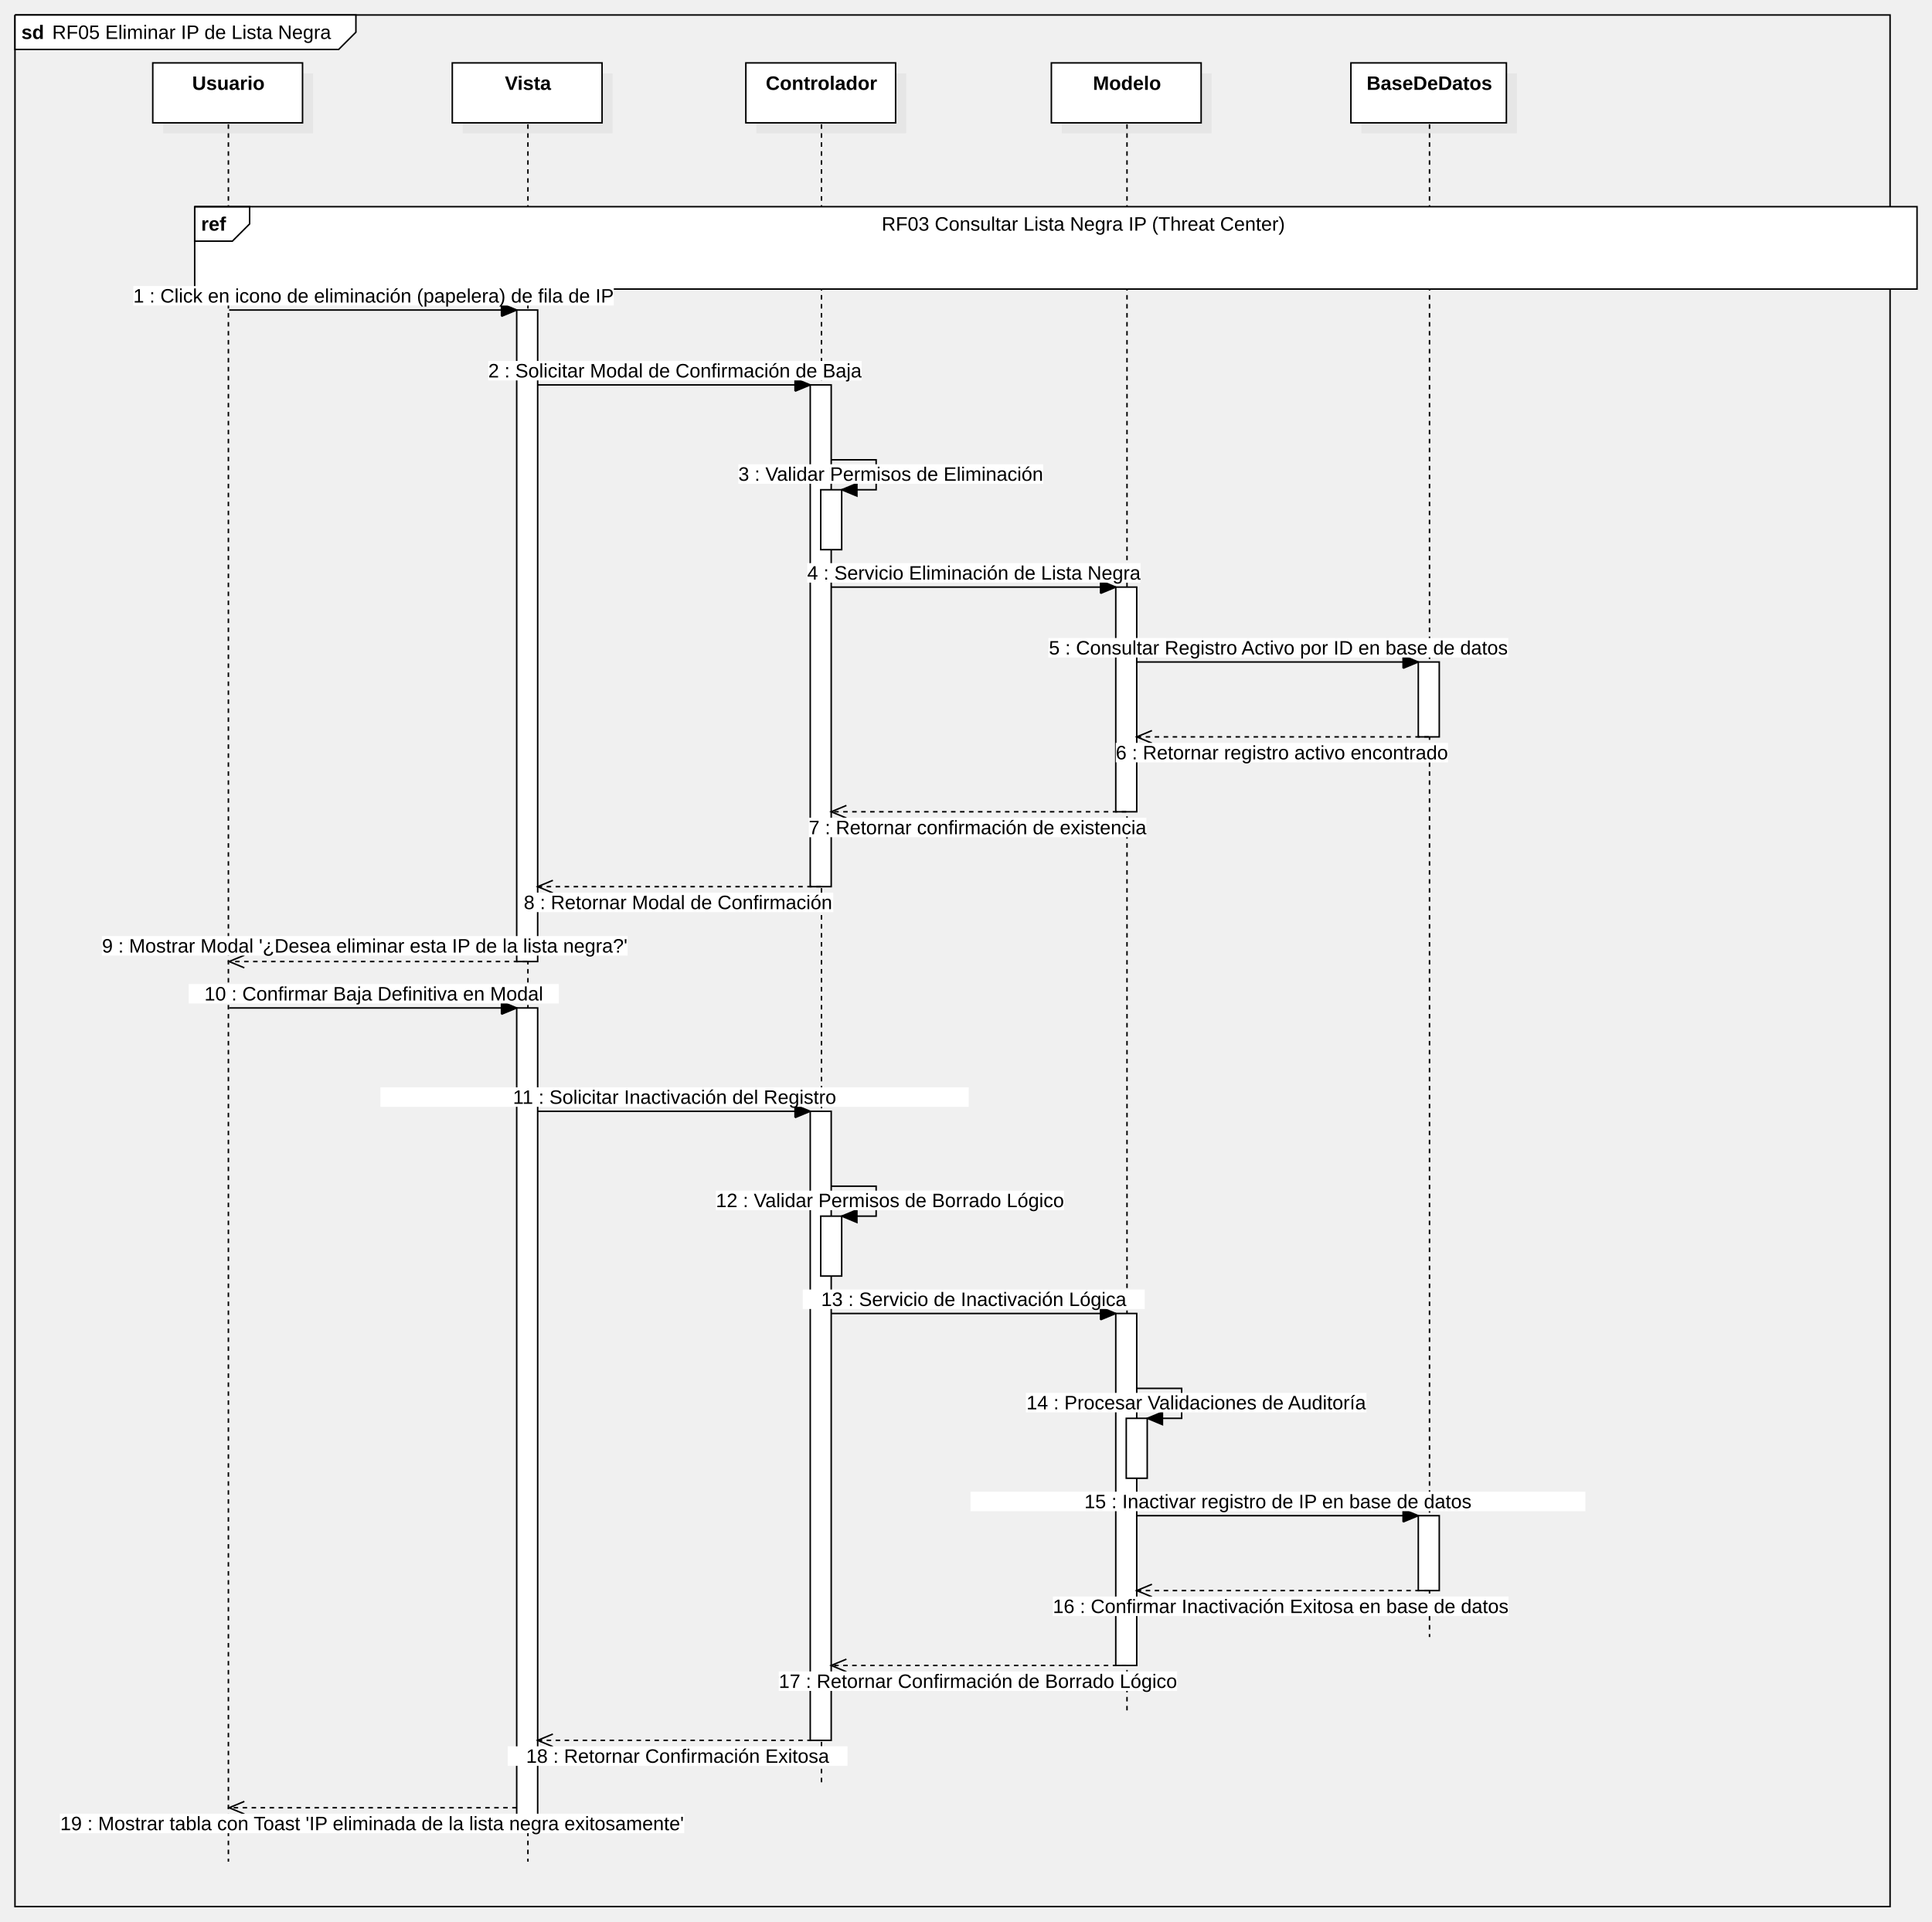
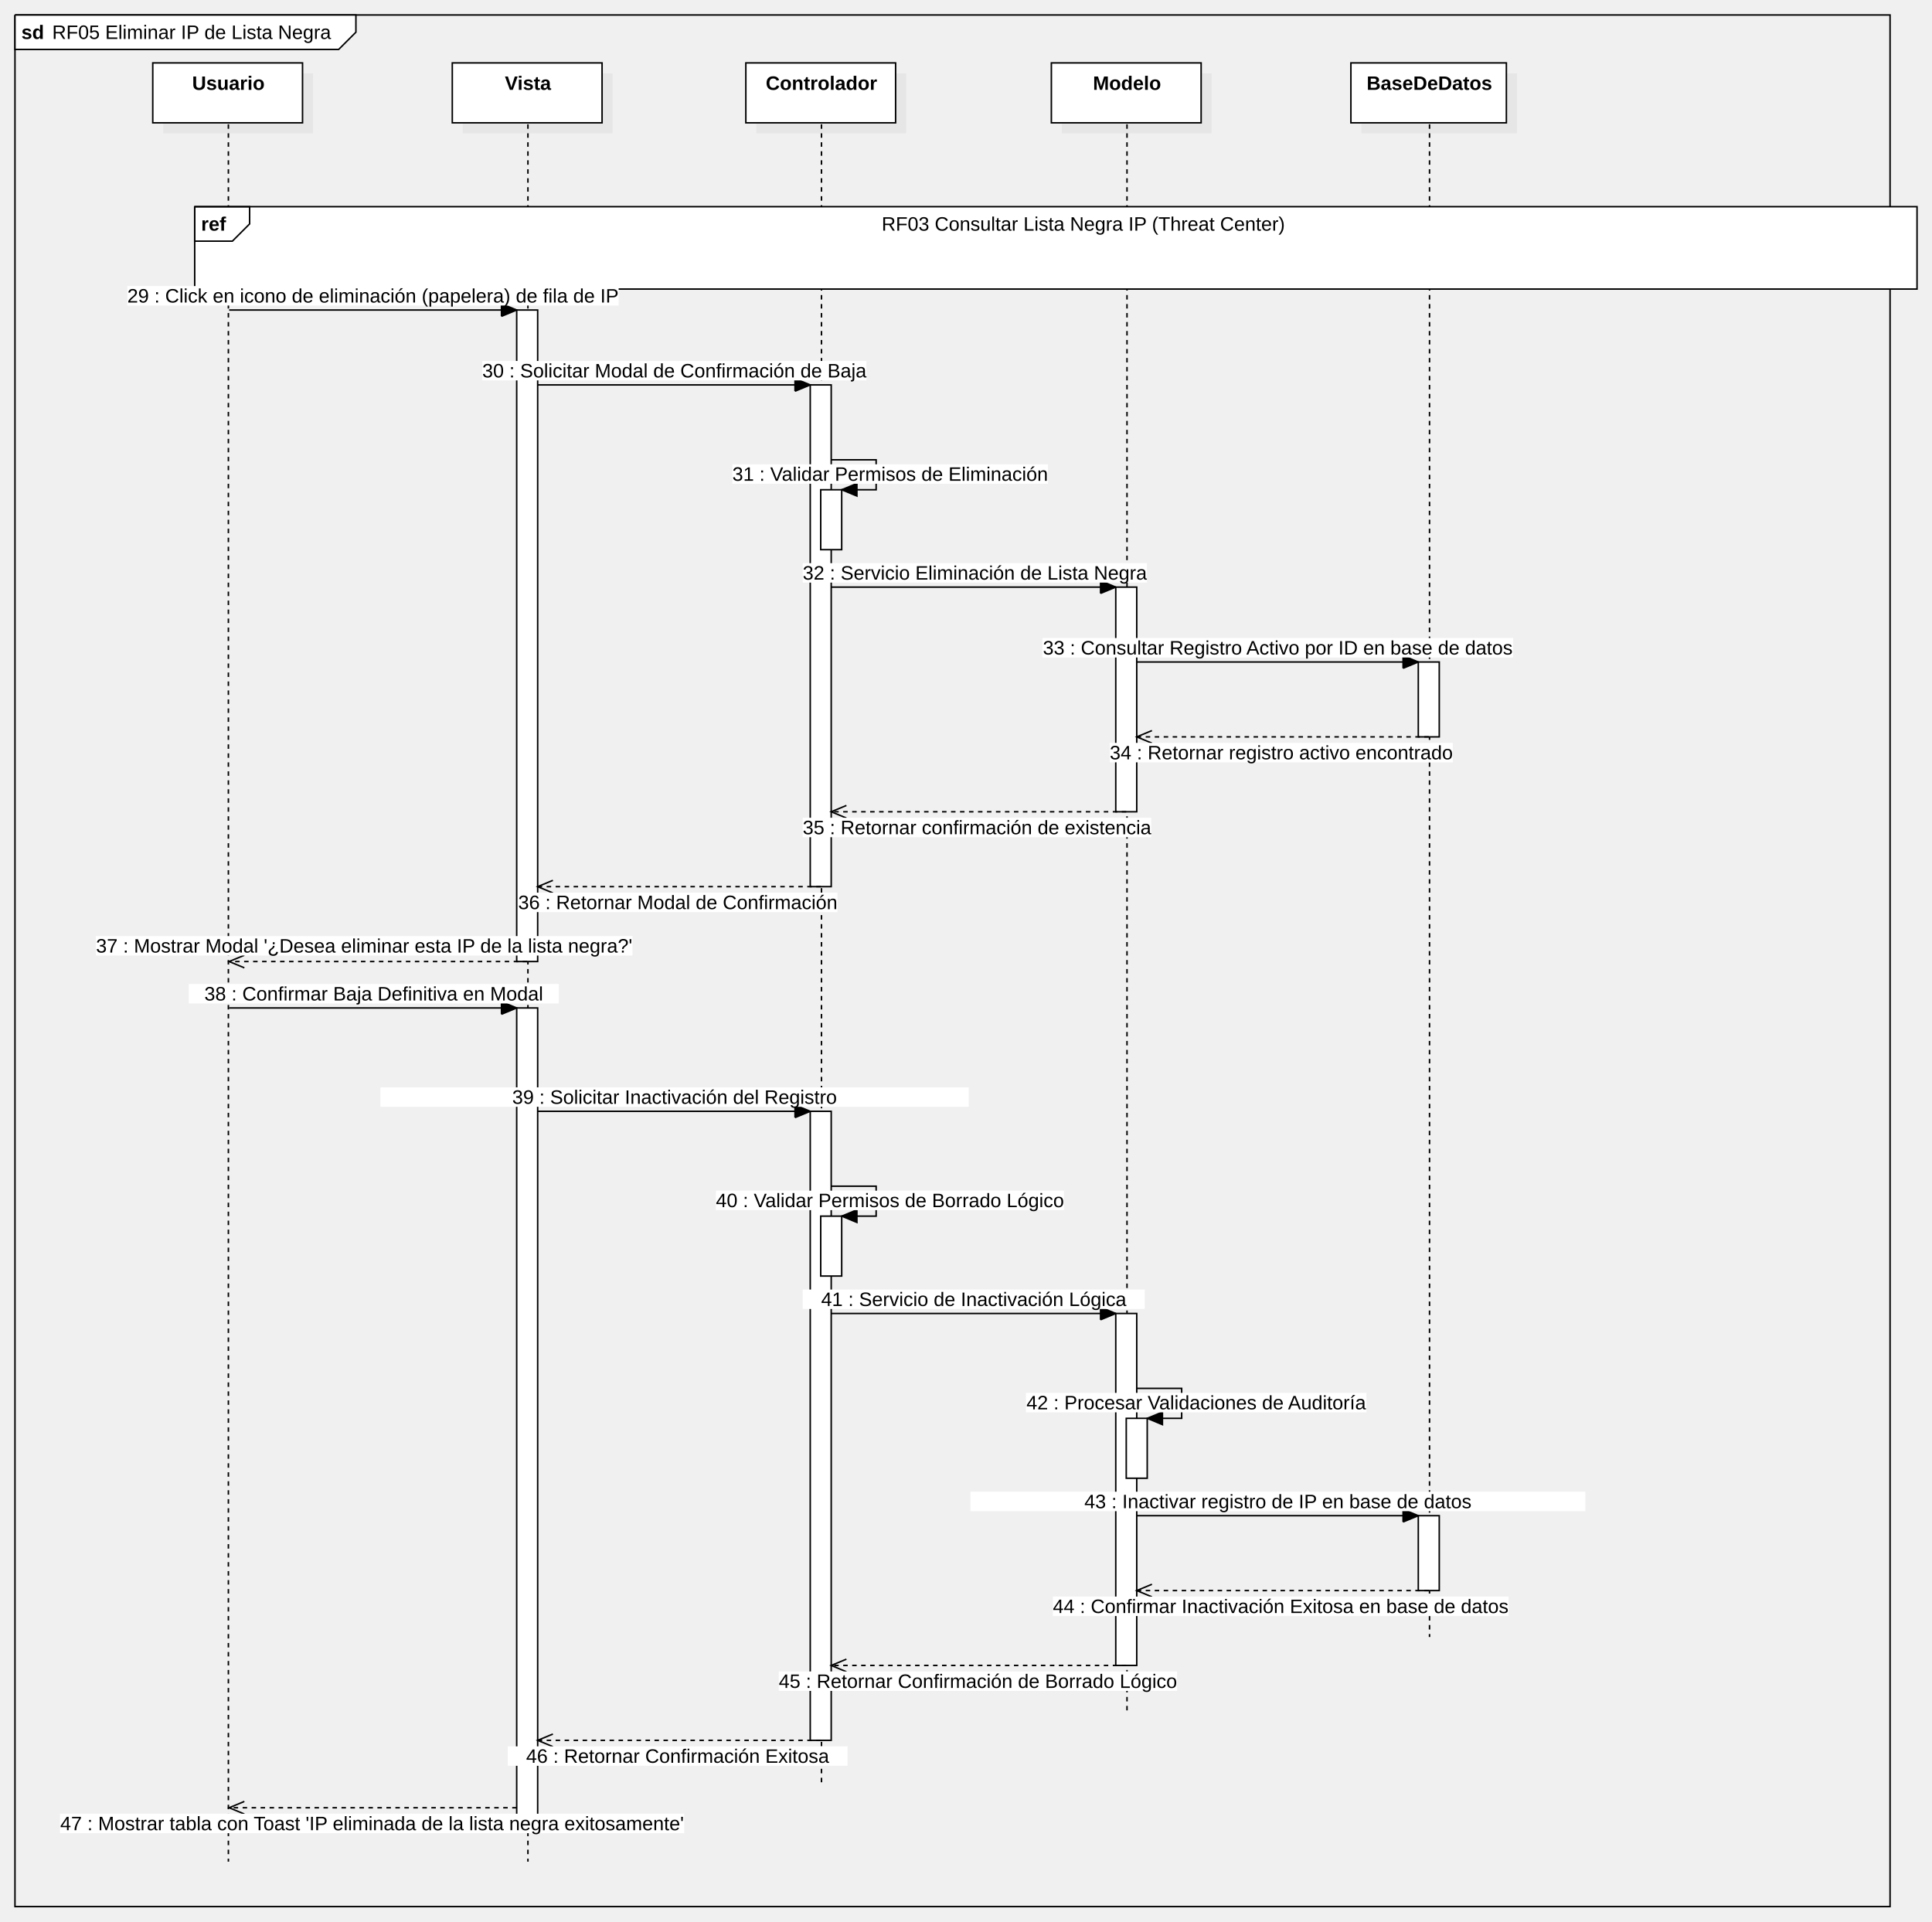
- <svg xmlns="http://www.w3.org/2000/svg" viewBox="0 0 1290 1283" version="1.1" width="1290" height="1283">
+ <svg xmlns="http://www.w3.org/2000/svg" version="1.1" width="1290" height="1283">
  <defs />
  <g>
    <g>
      <path fill="none" stroke="#000000" paint-order="fill stroke markers" d=" M 10 10 L 1262 10 L 1262 1273 L 10 1273 L 10 10" stroke-miterlimit="10" stroke-dasharray="" />
    </g>
    <g>
      <path fill="#ffffff" stroke="none" paint-order="stroke fill markers" d=" M 10 10 L 10 33 L 226.142 33 L 237.642 21.5 L 237.642 10 L 10 10" />
    </g>
    <g>
      <path fill="none" stroke="#000000" paint-order="fill stroke markers" d=" M 10 10 L 10 33 L 226.142 33 L 237.642 21.5 L 237.642 10 L 10 10 L 10 10" stroke-miterlimit="10" stroke-dasharray="" />
    </g>
    <g>
      <g>
        <path fill="none" stroke="none" />
        <text fill="#000000" stroke="none" font-family="Arial" font-size="13px" font-style="normal" font-weight="normal" text-decoration="undefined" x="125.936" y="19.5" text-anchor="middle" dominant-baseline="central" transform="matrix(1 0 0 1 2 2)">RF05 Eliminar IP de Lista Negra</text>
      </g>
    </g>
    <g>
      <g>
        <path fill="none" stroke="none" />
        <text fill="#000000" stroke="none" font-family="Arial" font-size="13px" font-style="normal" font-weight="bold" text-decoration="undefined" x="19.865" y="19.5" text-anchor="middle" dominant-baseline="central" transform="matrix(1 0 0 1 2 2)">sd</text>
      </g>
    </g>
    <g>
      <rect fill="#C0C0C0" stroke="none" x="107" y="47" width="100" height="40" transform="matrix(1 0 0 1 2 2)" fill-opacity="0.2" />
    </g>
    <g>
      <rect fill="#ffffff" stroke="none" x="100" y="40" width="100" height="40" transform="matrix(1 0 0 1 2 2)" />
    </g>
    <g>
      <path fill="none" stroke="#000000" paint-order="fill stroke markers" d=" M 102 42 L 202 42 L 202 82 L 102 82 L 102 42 Z Z" stroke-miterlimit="10" stroke-dasharray="" />
    </g>
    <g>
      <g>
        <path fill="none" stroke="none" />
        <text fill="#000000" stroke="none" font-family="Arial" font-size="13px" font-style="normal" font-weight="bold" text-decoration="undefined" x="150.5" y="53.5" text-anchor="middle" dominant-baseline="central" transform="matrix(1 0 0 1 2 2)">Usuario</text>
      </g>
    </g>
    <g>
      <path fill="none" stroke="#000000" paint-order="fill stroke markers" d=" M 152.5 83 L 152.5 1243" stroke-miterlimit="10" stroke-dasharray="3" />
    </g>
    <g>
      <rect fill="#C0C0C0" stroke="none" x="307" y="47" width="100" height="40" transform="matrix(1 0 0 1 2 2)" fill-opacity="0.2" />
    </g>
    <g>
      <rect fill="#ffffff" stroke="none" x="300" y="40" width="100" height="40" transform="matrix(1 0 0 1 2 2)" />
    </g>
    <g>
      <path fill="none" stroke="#000000" paint-order="fill stroke markers" d=" M 302 42 L 402 42 L 402 82 L 302 82 L 302 42 Z Z" stroke-miterlimit="10" stroke-dasharray="" />
    </g>
    <g>
      <g>
        <path fill="none" stroke="none" />
        <text fill="#000000" stroke="none" font-family="Arial" font-size="13px" font-style="normal" font-weight="bold" text-decoration="undefined" x="350.5" y="53.5" text-anchor="middle" dominant-baseline="central" transform="matrix(1 0 0 1 2 2)">Vista</text>
      </g>
    </g>
    <g>
      <path fill="none" stroke="#000000" paint-order="fill stroke markers" d=" M 352.5 83 L 352.5 1243" stroke-miterlimit="10" stroke-dasharray="3" />
    </g>
    <g>
      <rect fill="#C0C0C0" stroke="none" x="503" y="47" width="100" height="40" transform="matrix(1 0 0 1 2 2)" fill-opacity="0.2" />
    </g>
    <g>
      <rect fill="#ffffff" stroke="none" x="496" y="40" width="100" height="40" transform="matrix(1 0 0 1 2 2)" />
    </g>
    <g>
      <path fill="none" stroke="#000000" paint-order="fill stroke markers" d=" M 498 42 L 598 42 L 598 82 L 498 82 L 498 42 Z Z" stroke-miterlimit="10" stroke-dasharray="" />
    </g>
    <g>
      <g>
        <path fill="none" stroke="none" />
        <text fill="#000000" stroke="none" font-family="Arial" font-size="13px" font-style="normal" font-weight="bold" text-decoration="undefined" x="546.5" y="53.5" text-anchor="middle" dominant-baseline="central" transform="matrix(1 0 0 1 2 2)">Controlador</text>
      </g>
    </g>
    <g>
      <path fill="none" stroke="#000000" paint-order="fill stroke markers" d=" M 548.5 83 L 548.5 1193" stroke-miterlimit="10" stroke-dasharray="3" />
    </g>
    <g>
      <rect fill="#C0C0C0" stroke="none" x="707" y="47" width="100" height="40" transform="matrix(1 0 0 1 2 2)" fill-opacity="0.2" />
    </g>
    <g>
      <rect fill="#ffffff" stroke="none" x="700" y="40" width="100" height="40" transform="matrix(1 0 0 1 2 2)" />
    </g>
    <g>
      <path fill="none" stroke="#000000" paint-order="fill stroke markers" d=" M 702 42 L 802 42 L 802 82 L 702 82 L 702 42 Z Z" stroke-miterlimit="10" stroke-dasharray="" />
    </g>
    <g>
      <g>
        <path fill="none" stroke="none" />
        <text fill="#000000" stroke="none" font-family="Arial" font-size="13px" font-style="normal" font-weight="bold" text-decoration="undefined" x="750.5" y="53.5" text-anchor="middle" dominant-baseline="central" transform="matrix(1 0 0 1 2 2)">Modelo</text>
      </g>
    </g>
    <g>
      <path fill="none" stroke="#000000" paint-order="fill stroke markers" d=" M 752.5 83 L 752.5 1143" stroke-miterlimit="10" stroke-dasharray="3" />
    </g>
    <g>
      <rect fill="#C0C0C0" stroke="none" x="907" y="47" width="103.814" height="40" transform="matrix(1 0 0 1 2 2)" fill-opacity="0.2" />
    </g>
    <g>
      <rect fill="#ffffff" stroke="none" x="900" y="40" width="103.814" height="40" transform="matrix(1 0 0 1 2 2)" />
    </g>
    <g>
      <path fill="none" stroke="#000000" paint-order="fill stroke markers" d=" M 902 42 L 1005.814 42 L 1005.814 82 L 902 82 L 902 42 Z Z" stroke-miterlimit="10" stroke-dasharray="" />
    </g>
    <g>
      <g>
        <path fill="none" stroke="none" />
        <text fill="#000000" stroke="none" font-family="Arial" font-size="13px" font-style="normal" font-weight="bold" text-decoration="undefined" x="952.407" y="53.5" text-anchor="middle" dominant-baseline="central" transform="matrix(1 0 0 1 2 2)">BaseDeDatos</text>
      </g>
    </g>
    <g>
      <path fill="none" stroke="#000000" paint-order="fill stroke markers" d=" M 954.5 83 L 954.5 1093" stroke-miterlimit="10" stroke-dasharray="3" />
    </g>
    <g>
      <rect fill="#ffffff" stroke="none" x="128" y="136" width="1150" height="55" transform="matrix(1 0 0 1 2 2)" />
    </g>
    <g>
      <path fill="none" stroke="#000000" paint-order="fill stroke markers" d=" M 130 138 L 1280 138 L 1280 193 L 130 193 L 130 138 Z Z" stroke-miterlimit="10" stroke-dasharray="" />
    </g>
    <g>
      <path fill="none" stroke="#000000" paint-order="fill stroke markers" d=" M 130 138 L 130 161 L 155.171 161 L 166.671 149.5 L 166.671 138 L 130 138 L 130 138" stroke-miterlimit="10" stroke-dasharray="" />
    </g>
    <g>
      <g>
        <path fill="none" stroke="none" />
        <text fill="#000000" stroke="none" font-family="Arial" font-size="13px" font-style="normal" font-weight="normal" text-decoration="undefined" x="721.335" y="147.5" text-anchor="middle" dominant-baseline="central" transform="matrix(1 0 0 1 2 2)">RF03 Consultar Lista Negra IP (Threat Center)</text>
      </g>
    </g>
    <g>
      <g>
        <path fill="none" stroke="none" />
        <text fill="#000000" stroke="none" font-family="Arial" font-size="13px" font-style="normal" font-weight="bold" text-decoration="undefined" x="140.585" y="147.5" text-anchor="middle" dominant-baseline="central" transform="matrix(1 0 0 1 2 2)">ref</text>
      </g>
    </g>
    <g>
      <path fill="none" stroke="#000000" paint-order="fill stroke markers" d=" M 153 207 L 345 207" stroke-miterlimit="10" stroke-dasharray="" />
    </g>
    <g>
      <path fill="#000000" stroke="none" paint-order="stroke fill markers" d=" M 334.837 211.21 L 345 207 L 334.837 202.79" />
    </g>
    <g>
      <path fill="none" stroke="#000000" paint-order="fill stroke markers" d=" M 334.837 211.21 L 345 207 L 334.837 202.79 L 334.837 211.21" stroke-miterlimit="10" stroke-dasharray="" />
    </g>
    <g>
-       <rect fill="#ffffff" stroke="none" x="87" y="189" width="320.842" height="13" transform="matrix(1 0 0 1 2 2)" />
-     </g>
-     <g>
-       <g>
-         <path fill="none" stroke="none" />
-         <text fill="#000000" stroke="none" font-family="Arial" font-size="13px" font-style="normal" font-weight="normal" text-decoration="undefined" x="247.421" y="195.5" text-anchor="middle" dominant-baseline="central" transform="matrix(1 0 0 1 2 2)">1 : Click en icono de eliminación (papelera) de fila de IP</text>
+       <rect fill="#ffffff" stroke="none" x="83" y="189" width="328.072" height="13" transform="matrix(1 0 0 1 2 2)" />
+     </g>
+     <g>
+       <g>
+         <path fill="none" stroke="none" />
+         <text fill="#000000" stroke="none" font-family="Arial" font-size="13px" font-style="normal" font-weight="normal" text-decoration="undefined" x="247.036" y="195.5" text-anchor="middle" dominant-baseline="central" transform="matrix(1 0 0 1 2 2)">29 : Click en icono de eliminación (papelera) de fila de IP</text>
      </g>
    </g>
    <g>
      <rect fill="#ffffff" stroke="none" x="343" y="205" width="14" height="435" transform="matrix(1 0 0 1 2 2)" />
    </g>
    <g>
      <path fill="none" stroke="#000000" paint-order="fill stroke markers" d=" M 345 207 L 359 207 L 359 642 L 345 642 L 345 207 Z Z" stroke-miterlimit="10" stroke-dasharray="" />
    </g>
    <g>
      <path fill="none" stroke="#000000" paint-order="fill stroke markers" d=" M 359 257 L 541 257" stroke-miterlimit="10" stroke-dasharray="" />
    </g>
    <g>
      <path fill="#000000" stroke="none" paint-order="stroke fill markers" d=" M 530.837 261.21 L 541 257 L 530.837 252.79" />
    </g>
    <g>
      <path fill="none" stroke="#000000" paint-order="fill stroke markers" d=" M 530.837 261.21 L 541 257 L 530.837 252.79 L 530.837 261.21" stroke-miterlimit="10" stroke-dasharray="" />
    </g>
    <g>
-       <rect fill="#ffffff" stroke="none" x="324" y="239" width="249.292" height="13" transform="matrix(1 0 0 1 2 2)" />
-     </g>
-     <g>
-       <g>
-         <path fill="none" stroke="none" />
-         <text fill="#000000" stroke="none" font-family="Arial" font-size="13px" font-style="normal" font-weight="normal" text-decoration="undefined" x="448.646" y="245.5" text-anchor="middle" dominant-baseline="central" transform="matrix(1 0 0 1 2 2)">2 : Solicitar Modal de Confirmación de Baja</text>
+       <rect fill="#ffffff" stroke="none" x="320" y="239" width="256.521" height="13" transform="matrix(1 0 0 1 2 2)" />
+     </g>
+     <g>
+       <g>
+         <path fill="none" stroke="none" />
+         <text fill="#000000" stroke="none" font-family="Arial" font-size="13px" font-style="normal" font-weight="normal" text-decoration="undefined" x="448.261" y="245.5" text-anchor="middle" dominant-baseline="central" transform="matrix(1 0 0 1 2 2)">30 : Solicitar Modal de Confirmación de Baja</text>
      </g>
    </g>
    <g>
      <rect fill="#ffffff" stroke="none" x="539" y="255" width="14" height="335" transform="matrix(1 0 0 1 2 2)" />
    </g>
    <g>
      <path fill="none" stroke="#000000" paint-order="fill stroke markers" d=" M 541 257 L 555 257 L 555 592 L 541 592 L 541 257 Z Z" stroke-miterlimit="10" stroke-dasharray="" />
    </g>
    <g>
      <path fill="none" stroke="#000000" paint-order="fill stroke markers" d=" M 555 307 L 585 307 L 585 327 L 562 327" stroke-miterlimit="10" stroke-dasharray="" />
    </g>
    <g>
      <path fill="#000000" stroke="none" paint-order="stroke fill markers" d=" M 572.163 322.79 L 562 327 L 572.163 331.21" />
    </g>
    <g>
      <path fill="none" stroke="#000000" paint-order="fill stroke markers" d=" M 572.163 322.79 L 562 327 L 572.163 331.21 L 572.163 322.79" stroke-miterlimit="10" stroke-dasharray="" />
    </g>
    <g>
-       <rect fill="#ffffff" stroke="none" x="491" y="308" width="203.512" height="13" transform="matrix(1 0 0 1 2 2)" />
-     </g>
-     <g>
-       <g>
-         <path fill="none" stroke="none" />
-         <text fill="#000000" stroke="none" font-family="Arial" font-size="13px" font-style="normal" font-weight="normal" text-decoration="undefined" x="592.756" y="314.5" text-anchor="middle" dominant-baseline="central" transform="matrix(1 0 0 1 2 2)">3 : Validar Permisos de Eliminación</text>
+       <rect fill="#ffffff" stroke="none" x="487" y="308" width="210.742" height="13" transform="matrix(1 0 0 1 2 2)" />
+     </g>
+     <g>
+       <g>
+         <path fill="none" stroke="none" />
+         <text fill="#000000" stroke="none" font-family="Arial" font-size="13px" font-style="normal" font-weight="normal" text-decoration="undefined" x="592.371" y="314.5" text-anchor="middle" dominant-baseline="central" transform="matrix(1 0 0 1 2 2)">31 : Validar Permisos de Eliminación</text>
      </g>
    </g>
    <g>
      <rect fill="#ffffff" stroke="none" x="546" y="325" width="14" height="40" transform="matrix(1 0 0 1 2 2)" />
    </g>
    <g>
      <path fill="none" stroke="#000000" paint-order="fill stroke markers" d=" M 548 327 L 562 327 L 562 367 L 548 367 L 548 327 Z Z" stroke-miterlimit="10" stroke-dasharray="" />
    </g>
    <g>
      <path fill="none" stroke="#000000" paint-order="fill stroke markers" d=" M 555 392 L 745 392" stroke-miterlimit="10" stroke-dasharray="" />
    </g>
    <g>
      <path fill="#000000" stroke="none" paint-order="stroke fill markers" d=" M 734.837 396.21 L 745 392 L 734.837 387.79" />
    </g>
    <g>
      <path fill="none" stroke="#000000" paint-order="fill stroke markers" d=" M 734.837 396.21 L 745 392 L 734.837 387.79 L 734.837 396.21" stroke-miterlimit="10" stroke-dasharray="" />
    </g>
    <g>
-       <rect fill="#ffffff" stroke="none" x="537" y="374" width="222.549" height="13" transform="matrix(1 0 0 1 2 2)" />
-     </g>
-     <g>
-       <g>
-         <path fill="none" stroke="none" />
-         <text fill="#000000" stroke="none" font-family="Arial" font-size="13px" font-style="normal" font-weight="normal" text-decoration="undefined" x="648.274" y="380.5" text-anchor="middle" dominant-baseline="central" transform="matrix(1 0 0 1 2 2)">4 : Servicio Eliminación de Lista Negra</text>
+       <rect fill="#ffffff" stroke="none" x="534" y="374" width="229.779" height="13" transform="matrix(1 0 0 1 2 2)" />
+     </g>
+     <g>
+       <g>
+         <path fill="none" stroke="none" />
+         <text fill="#000000" stroke="none" font-family="Arial" font-size="13px" font-style="normal" font-weight="normal" text-decoration="undefined" x="648.889" y="380.5" text-anchor="middle" dominant-baseline="central" transform="matrix(1 0 0 1 2 2)">32 : Servicio Eliminación de Lista Negra</text>
      </g>
    </g>
    <g>
      <rect fill="#ffffff" stroke="none" x="743" y="390" width="14" height="150" transform="matrix(1 0 0 1 2 2)" />
    </g>
    <g>
      <path fill="none" stroke="#000000" paint-order="fill stroke markers" d=" M 745 392 L 759 392 L 759 542 L 745 542 L 745 392 Z Z" stroke-miterlimit="10" stroke-dasharray="" />
    </g>
    <g>
      <path fill="none" stroke="#000000" paint-order="fill stroke markers" d=" M 759 442 L 947 442" stroke-miterlimit="10" stroke-dasharray="" />
    </g>
    <g>
      <path fill="#000000" stroke="none" paint-order="stroke fill markers" d=" M 936.837 446.21 L 947 442 L 936.837 437.79" />
    </g>
    <g>
      <path fill="none" stroke="#000000" paint-order="fill stroke markers" d=" M 936.837 446.21 L 947 442 L 936.837 437.79 L 936.837 446.21" stroke-miterlimit="10" stroke-dasharray="" />
    </g>
    <g>
-       <rect fill="#ffffff" stroke="none" x="698" y="424" width="307.106" height="13" transform="matrix(1 0 0 1 2 2)" />
-     </g>
-     <g>
-       <g>
-         <path fill="none" stroke="none" />
-         <text fill="#000000" stroke="none" font-family="Arial" font-size="13px" font-style="normal" font-weight="normal" text-decoration="undefined" x="851.553" y="430.5" text-anchor="middle" dominant-baseline="central" transform="matrix(1 0 0 1 2 2)">5 : Consultar Registro Activo por ID en base de datos</text>
+       <rect fill="#ffffff" stroke="none" x="694" y="424" width="314.336" height="13" transform="matrix(1 0 0 1 2 2)" />
+     </g>
+     <g>
+       <g>
+         <path fill="none" stroke="none" />
+         <text fill="#000000" stroke="none" font-family="Arial" font-size="13px" font-style="normal" font-weight="normal" text-decoration="undefined" x="851.168" y="430.5" text-anchor="middle" dominant-baseline="central" transform="matrix(1 0 0 1 2 2)">33 : Consultar Registro Activo por ID en base de datos</text>
      </g>
    </g>
    <g>
      <rect fill="#ffffff" stroke="none" x="945" y="440" width="14" height="50" transform="matrix(1 0 0 1 2 2)" />
    </g>
    <g>
      <path fill="none" stroke="#000000" paint-order="fill stroke markers" d=" M 947 442 L 961 442 L 961 492 L 947 492 L 947 442 Z Z" stroke-miterlimit="10" stroke-dasharray="" />
    </g>
    <g>
      <path fill="none" stroke="#000000" paint-order="fill stroke markers" d=" M 954 492 L 759 492" stroke-miterlimit="10" stroke-dasharray="3" />
    </g>
    <g>
      <path fill="none" stroke="#000000" paint-order="fill stroke markers" d=" M 769.163 487.79 L 759 492 L 769.163 496.21" stroke-miterlimit="10" stroke-dasharray="" />
    </g>
    <g>
-       <rect fill="#ffffff" stroke="none" x="743" y="494" width="221.838" height="13" transform="matrix(1 0 0 1 2 2)" />
-     </g>
-     <g>
-       <g>
-         <path fill="none" stroke="none" />
-         <text fill="#000000" stroke="none" font-family="Arial" font-size="13px" font-style="normal" font-weight="normal" text-decoration="undefined" x="853.919" y="500.5" text-anchor="middle" dominant-baseline="central" transform="matrix(1 0 0 1 2 2)">6 : Retornar registro activo encontrado</text>
+       <rect fill="#ffffff" stroke="none" x="739" y="494" width="229.068" height="13" transform="matrix(1 0 0 1 2 2)" />
+     </g>
+     <g>
+       <g>
+         <path fill="none" stroke="none" />
+         <text fill="#000000" stroke="none" font-family="Arial" font-size="13px" font-style="normal" font-weight="normal" text-decoration="undefined" x="853.534" y="500.5" text-anchor="middle" dominant-baseline="central" transform="matrix(1 0 0 1 2 2)">34 : Retornar registro activo encontrado</text>
      </g>
    </g>
    <g>
      <path fill="none" stroke="#000000" paint-order="fill stroke markers" d=" M 752 542 L 555 542" stroke-miterlimit="10" stroke-dasharray="3" />
    </g>
    <g>
      <path fill="none" stroke="#000000" paint-order="fill stroke markers" d=" M 565.163 537.79 L 555 542 L 565.163 546.21" stroke-miterlimit="10" stroke-dasharray="" />
    </g>
    <g>
-       <rect fill="#ffffff" stroke="none" x="538" y="544" width="225.443" height="13" transform="matrix(1 0 0 1 2 2)" />
-     </g>
-     <g>
-       <g>
-         <path fill="none" stroke="none" />
-         <text fill="#000000" stroke="none" font-family="Arial" font-size="13px" font-style="normal" font-weight="normal" text-decoration="undefined" x="650.722" y="550.5" text-anchor="middle" dominant-baseline="central" transform="matrix(1 0 0 1 2 2)">7 : Retornar confirmación de existencia</text>
+       <rect fill="#ffffff" stroke="none" x="534" y="544" width="232.673" height="13" transform="matrix(1 0 0 1 2 2)" />
+     </g>
+     <g>
+       <g>
+         <path fill="none" stroke="none" />
+         <text fill="#000000" stroke="none" font-family="Arial" font-size="13px" font-style="normal" font-weight="normal" text-decoration="undefined" x="650.337" y="550.5" text-anchor="middle" dominant-baseline="central" transform="matrix(1 0 0 1 2 2)">35 : Retornar confirmación de existencia</text>
      </g>
    </g>
    <g>
      <path fill="none" stroke="#000000" paint-order="fill stroke markers" d=" M 548 592 L 359 592" stroke-miterlimit="10" stroke-dasharray="3" />
    </g>
    <g>
      <path fill="none" stroke="#000000" paint-order="fill stroke markers" d=" M 369.163 587.79 L 359 592 L 369.163 596.21" stroke-miterlimit="10" stroke-dasharray="" />
    </g>
    <g>
-       <rect fill="#ffffff" stroke="none" x="347" y="594" width="207.365" height="13" transform="matrix(1 0 0 1 2 2)" />
-     </g>
-     <g>
-       <g>
-         <path fill="none" stroke="none" />
-         <text fill="#000000" stroke="none" font-family="Arial" font-size="13px" font-style="normal" font-weight="normal" text-decoration="undefined" x="450.683" y="600.5" text-anchor="middle" dominant-baseline="central" transform="matrix(1 0 0 1 2 2)">8 : Retornar Modal de Confirmación</text>
+       <rect fill="#ffffff" stroke="none" x="344" y="594" width="213.161" height="13" transform="matrix(1 0 0 1 2 2)" />
+     </g>
+     <g>
+       <g>
+         <path fill="none" stroke="none" />
+         <text fill="#000000" stroke="none" font-family="Arial" font-size="13px" font-style="normal" font-weight="normal" text-decoration="undefined" x="450.58" y="600.5" text-anchor="middle" dominant-baseline="central" transform="matrix(1 0 0 1 2 2)">36 : Retornar Modal de Confirmación</text>
      </g>
    </g>
    <g>
      <path fill="none" stroke="#000000" paint-order="fill stroke markers" d=" M 352 642 L 153 642" stroke-miterlimit="10" stroke-dasharray="3" />
    </g>
    <g>
      <path fill="none" stroke="#000000" paint-order="fill stroke markers" d=" M 163.163 637.79 L 153 642 L 163.163 646.21" stroke-miterlimit="10" stroke-dasharray="" />
    </g>
    <g>
-       <rect fill="#ffffff" stroke="none" x="66" y="623" width="351.063" height="13" transform="matrix(1 0 0 1 2 2)" />
-     </g>
-     <g>
-       <g>
-         <path fill="none" stroke="none" />
-         <text fill="#000000" stroke="none" font-family="Arial" font-size="13px" font-style="normal" font-weight="normal" text-decoration="undefined" x="241.532" y="629.5" text-anchor="middle" dominant-baseline="central" transform="matrix(1 0 0 1 2 2)">9 : Mostrar Modal '¿Desea eliminar esta IP de la lista negra?'</text>
+       <rect fill="#ffffff" stroke="none" x="62" y="623" width="358.293" height="13" transform="matrix(1 0 0 1 2 2)" />
+     </g>
+     <g>
+       <g>
+         <path fill="none" stroke="none" />
+         <text fill="#000000" stroke="none" font-family="Arial" font-size="13px" font-style="normal" font-weight="normal" text-decoration="undefined" x="241.147" y="629.5" text-anchor="middle" dominant-baseline="central" transform="matrix(1 0 0 1 2 2)">37 : Mostrar Modal '¿Desea eliminar esta IP de la lista negra?'</text>
      </g>
    </g>
    <g>
      <path fill="none" stroke="#000000" paint-order="fill stroke markers" d=" M 153 673 L 345 673" stroke-miterlimit="10" stroke-dasharray="" />
    </g>
    <g>
      <path fill="#000000" stroke="none" paint-order="stroke fill markers" d=" M 334.837 677.21 L 345 673 L 334.837 668.79" />
    </g>
    <g>
      <path fill="none" stroke="#000000" paint-order="fill stroke markers" d=" M 334.837 677.21 L 345 673 L 334.837 668.79 L 334.837 677.21" stroke-miterlimit="10" stroke-dasharray="" />
    </g>
    <g>
      <rect fill="#ffffff" stroke="none" x="124" y="655" width="247.121" height="13" transform="matrix(1 0 0 1 2 2)" />
    </g>
    <g>
      <g>
        <path fill="none" stroke="none" />
-         <text fill="#000000" stroke="none" font-family="Arial" font-size="13px" font-style="normal" font-weight="normal" text-decoration="undefined" x="247.56" y="661.5" text-anchor="middle" dominant-baseline="central" transform="matrix(1 0 0 1 2 2)">10 : Confirmar Baja Definitiva en Modal</text>
+         <text fill="#000000" stroke="none" font-family="Arial" font-size="13px" font-style="normal" font-weight="normal" text-decoration="undefined" x="247.56" y="661.5" text-anchor="middle" dominant-baseline="central" transform="matrix(1 0 0 1 2 2)">38 : Confirmar Baja Definitiva en Modal</text>
      </g>
    </g>
    <g>
      <rect fill="#ffffff" stroke="none" x="343" y="671" width="14" height="545" transform="matrix(1 0 0 1 2 2)" />
    </g>
    <g>
      <path fill="none" stroke="#000000" paint-order="fill stroke markers" d=" M 345 673 L 359 673 L 359 1218 L 345 1218 L 345 673 Z Z" stroke-miterlimit="10" stroke-dasharray="" />
    </g>
    <g>
      <path fill="none" stroke="#000000" paint-order="fill stroke markers" d=" M 359 742 L 541 742" stroke-miterlimit="10" stroke-dasharray="" />
    </g>
    <g>
      <path fill="#000000" stroke="none" paint-order="stroke fill markers" d=" M 530.837 746.21 L 541 742 L 530.837 737.79" />
    </g>
    <g>
      <path fill="none" stroke="#000000" paint-order="fill stroke markers" d=" M 530.837 746.21 L 541 742 L 530.837 737.79 L 530.837 746.21" stroke-miterlimit="10" stroke-dasharray="" />
    </g>
    <g>
      <rect fill="#ffffff" stroke="none" x="252" y="724" width="392.825" height="13" transform="matrix(1 0 0 1 2 2)" />
    </g>
    <g>
      <g>
        <path fill="none" stroke="none" />
-         <text fill="#000000" stroke="none" font-family="Arial" font-size="13px" font-style="normal" font-weight="normal" text-decoration="undefined" x="448.412" y="730.5" text-anchor="middle" dominant-baseline="central" transform="matrix(1 0 0 1 2 2)">11 : Solicitar Inactivación del Registro</text>
+         <text fill="#000000" stroke="none" font-family="Arial" font-size="13px" font-style="normal" font-weight="normal" text-decoration="undefined" x="448.412" y="730.5" text-anchor="middle" dominant-baseline="central" transform="matrix(1 0 0 1 2 2)">39 : Solicitar Inactivación del Registro</text>
      </g>
    </g>
    <g>
      <rect fill="#ffffff" stroke="none" x="539" y="740" width="14" height="420" transform="matrix(1 0 0 1 2 2)" />
    </g>
    <g>
      <path fill="none" stroke="#000000" paint-order="fill stroke markers" d=" M 541 742 L 555 742 L 555 1162 L 541 1162 L 541 742 Z Z" stroke-miterlimit="10" stroke-dasharray="" />
    </g>
    <g>
      <path fill="none" stroke="#000000" paint-order="fill stroke markers" d=" M 555 792 L 585 792 L 585 812 L 562 812" stroke-miterlimit="10" stroke-dasharray="" />
    </g>
    <g>
      <path fill="#000000" stroke="none" paint-order="stroke fill markers" d=" M 572.163 807.79 L 562 812 L 572.163 816.21" />
    </g>
    <g>
      <path fill="none" stroke="#000000" paint-order="fill stroke markers" d=" M 572.163 807.79 L 562 812 L 572.163 816.21 L 572.163 807.79" stroke-miterlimit="10" stroke-dasharray="" />
    </g>
    <g>
      <rect fill="#ffffff" stroke="none" x="476" y="793" width="232.438" height="13" transform="matrix(1 0 0 1 2 2)" />
    </g>
    <g>
      <g>
        <path fill="none" stroke="none" />
-         <text fill="#000000" stroke="none" font-family="Arial" font-size="13px" font-style="normal" font-weight="normal" text-decoration="undefined" x="592.219" y="799.5" text-anchor="middle" dominant-baseline="central" transform="matrix(1 0 0 1 2 2)">12 : Validar Permisos de Borrado Lógico</text>
+         <text fill="#000000" stroke="none" font-family="Arial" font-size="13px" font-style="normal" font-weight="normal" text-decoration="undefined" x="592.219" y="799.5" text-anchor="middle" dominant-baseline="central" transform="matrix(1 0 0 1 2 2)">40 : Validar Permisos de Borrado Lógico</text>
      </g>
    </g>
    <g>
      <rect fill="#ffffff" stroke="none" x="546" y="810" width="14" height="40" transform="matrix(1 0 0 1 2 2)" />
    </g>
    <g>
      <path fill="none" stroke="#000000" paint-order="fill stroke markers" d=" M 548 812 L 562 812 L 562 852 L 548 852 L 548 812 Z Z" stroke-miterlimit="10" stroke-dasharray="" />
    </g>
    <g>
      <path fill="none" stroke="#000000" paint-order="fill stroke markers" d=" M 555 877 L 745 877" stroke-miterlimit="10" stroke-dasharray="" />
    </g>
    <g>
      <path fill="#000000" stroke="none" paint-order="stroke fill markers" d=" M 734.837 881.21 L 745 877 L 734.837 872.79" />
    </g>
    <g>
      <path fill="none" stroke="#000000" paint-order="fill stroke markers" d=" M 734.837 881.21 L 745 877 L 734.837 872.79 L 734.837 881.21" stroke-miterlimit="10" stroke-dasharray="" />
    </g>
    <g>
      <rect fill="#ffffff" stroke="none" x="534" y="859" width="228.344" height="13" transform="matrix(1 0 0 1 2 2)" />
    </g>
    <g>
      <g>
        <path fill="none" stroke="none" />
-         <text fill="#000000" stroke="none" font-family="Arial" font-size="13px" font-style="normal" font-weight="normal" text-decoration="undefined" x="648.172" y="865.5" text-anchor="middle" dominant-baseline="central" transform="matrix(1 0 0 1 2 2)">13 : Servicio de Inactivación Lógica</text>
+         <text fill="#000000" stroke="none" font-family="Arial" font-size="13px" font-style="normal" font-weight="normal" text-decoration="undefined" x="648.172" y="865.5" text-anchor="middle" dominant-baseline="central" transform="matrix(1 0 0 1 2 2)">41 : Servicio de Inactivación Lógica</text>
      </g>
    </g>
    <g>
      <rect fill="#ffffff" stroke="none" x="743" y="875" width="14" height="235" transform="matrix(1 0 0 1 2 2)" />
    </g>
    <g>
      <path fill="none" stroke="#000000" paint-order="fill stroke markers" d=" M 745 877 L 759 877 L 759 1112 L 745 1112 L 745 877 Z Z" stroke-miterlimit="10" stroke-dasharray="" />
    </g>
    <g>
      <path fill="none" stroke="#000000" paint-order="fill stroke markers" d=" M 759 927 L 789 927 L 789 947 L 766 947" stroke-miterlimit="10" stroke-dasharray="" />
    </g>
    <g>
      <path fill="#000000" stroke="none" paint-order="stroke fill markers" d=" M 776.163 942.79 L 766 947 L 776.163 951.21" />
    </g>
    <g>
      <path fill="none" stroke="#000000" paint-order="fill stroke markers" d=" M 776.163 942.79 L 766 947 L 776.163 951.21 L 776.163 942.79" stroke-miterlimit="10" stroke-dasharray="" />
    </g>
    <g>
      <rect fill="#ffffff" stroke="none" x="683" y="928" width="227.392" height="13" transform="matrix(1 0 0 1 2 2)" />
    </g>
    <g>
      <g>
        <path fill="none" stroke="none" />
-         <text fill="#000000" stroke="none" font-family="Arial" font-size="13px" font-style="normal" font-weight="normal" text-decoration="undefined" x="796.696" y="934.5" text-anchor="middle" dominant-baseline="central" transform="matrix(1 0 0 1 2 2)">14 : Procesar Validaciones de Auditoría</text>
+         <text fill="#000000" stroke="none" font-family="Arial" font-size="13px" font-style="normal" font-weight="normal" text-decoration="undefined" x="796.696" y="934.5" text-anchor="middle" dominant-baseline="central" transform="matrix(1 0 0 1 2 2)">42 : Procesar Validaciones de Auditoría</text>
      </g>
    </g>
    <g>
      <rect fill="#ffffff" stroke="none" x="750" y="945" width="14" height="40" transform="matrix(1 0 0 1 2 2)" />
    </g>
    <g>
      <path fill="none" stroke="#000000" paint-order="fill stroke markers" d=" M 752 947 L 766 947 L 766 987 L 752 987 L 752 947 Z Z" stroke-miterlimit="10" stroke-dasharray="" />
    </g>
    <g>
      <path fill="none" stroke="#000000" paint-order="fill stroke markers" d=" M 759 1012 L 947 1012" stroke-miterlimit="10" stroke-dasharray="" />
    </g>
    <g>
      <path fill="#000000" stroke="none" paint-order="stroke fill markers" d=" M 936.837 1016.21 L 947 1012 L 936.837 1007.79" />
    </g>
    <g>
      <path fill="none" stroke="#000000" paint-order="fill stroke markers" d=" M 936.837 1016.21 L 947 1012 L 936.837 1007.79 L 936.837 1016.21" stroke-miterlimit="10" stroke-dasharray="" />
    </g>
    <g>
      <rect fill="#ffffff" stroke="none" x="646" y="994" width="410.56" height="13" transform="matrix(1 0 0 1 2 2)" />
    </g>
    <g>
      <g>
        <path fill="none" stroke="none" />
-         <text fill="#000000" stroke="none" font-family="Arial" font-size="13px" font-style="normal" font-weight="normal" text-decoration="undefined" x="851.28" y="1000.5" text-anchor="middle" dominant-baseline="central" transform="matrix(1 0 0 1 2 2)">15 : Inactivar registro de IP en base de datos</text>
+         <text fill="#000000" stroke="none" font-family="Arial" font-size="13px" font-style="normal" font-weight="normal" text-decoration="undefined" x="851.28" y="1000.5" text-anchor="middle" dominant-baseline="central" transform="matrix(1 0 0 1 2 2)">43 : Inactivar registro de IP en base de datos</text>
      </g>
    </g>
    <g>
      <rect fill="#ffffff" stroke="none" x="945" y="1010" width="14" height="50" transform="matrix(1 0 0 1 2 2)" />
    </g>
    <g>
      <path fill="none" stroke="#000000" paint-order="fill stroke markers" d=" M 947 1012 L 961 1012 L 961 1062 L 947 1062 L 947 1012 Z Z" stroke-miterlimit="10" stroke-dasharray="" />
    </g>
    <g>
      <path fill="none" stroke="#000000" paint-order="fill stroke markers" d=" M 954 1062 L 759 1062" stroke-miterlimit="10" stroke-dasharray="3" />
    </g>
    <g>
      <path fill="none" stroke="#000000" paint-order="fill stroke markers" d=" M 769.163 1057.79 L 759 1062 L 769.163 1066.21" stroke-miterlimit="10" stroke-dasharray="" />
    </g>
    <g>
      <rect fill="#ffffff" stroke="none" x="701" y="1064" width="304.224" height="13" transform="matrix(1 0 0 1 2 2)" />
    </g>
    <g>
      <g>
        <path fill="none" stroke="none" />
-         <text fill="#000000" stroke="none" font-family="Arial" font-size="13px" font-style="normal" font-weight="normal" text-decoration="undefined" x="853.112" y="1070.5" text-anchor="middle" dominant-baseline="central" transform="matrix(1 0 0 1 2 2)">16 : Confirmar Inactivación Exitosa en base de datos</text>
+         <text fill="#000000" stroke="none" font-family="Arial" font-size="13px" font-style="normal" font-weight="normal" text-decoration="undefined" x="853.112" y="1070.5" text-anchor="middle" dominant-baseline="central" transform="matrix(1 0 0 1 2 2)">44 : Confirmar Inactivación Exitosa en base de datos</text>
      </g>
    </g>
    <g>
      <path fill="none" stroke="#000000" paint-order="fill stroke markers" d=" M 752 1112 L 555 1112" stroke-miterlimit="10" stroke-dasharray="3" />
    </g>
    <g>
      <path fill="none" stroke="#000000" paint-order="fill stroke markers" d=" M 565.163 1107.79 L 555 1112 L 565.163 1116.21" stroke-miterlimit="10" stroke-dasharray="" />
    </g>
    <g>
      <rect fill="#ffffff" stroke="none" x="518" y="1114" width="265.922" height="13" transform="matrix(1 0 0 1 2 2)" />
    </g>
    <g>
      <g>
        <path fill="none" stroke="none" />
-         <text fill="#000000" stroke="none" font-family="Arial" font-size="13px" font-style="normal" font-weight="normal" text-decoration="undefined" x="650.961" y="1120.5" text-anchor="middle" dominant-baseline="central" transform="matrix(1 0 0 1 2 2)">17 : Retornar Confirmación de Borrado Lógico</text>
+         <text fill="#000000" stroke="none" font-family="Arial" font-size="13px" font-style="normal" font-weight="normal" text-decoration="undefined" x="650.961" y="1120.5" text-anchor="middle" dominant-baseline="central" transform="matrix(1 0 0 1 2 2)">45 : Retornar Confirmación de Borrado Lógico</text>
      </g>
    </g>
    <g>
      <path fill="none" stroke="#000000" paint-order="fill stroke markers" d=" M 548 1162 L 359 1162" stroke-miterlimit="10" stroke-dasharray="3" />
    </g>
    <g>
      <path fill="none" stroke="#000000" paint-order="fill stroke markers" d=" M 369.163 1157.79 L 359 1162 L 369.163 1166.21" stroke-miterlimit="10" stroke-dasharray="" />
    </g>
    <g>
      <rect fill="#ffffff" stroke="none" x="337" y="1164" width="226.884" height="13" transform="matrix(1 0 0 1 2 2)" />
    </g>
    <g>
      <g>
        <path fill="none" stroke="none" />
-         <text fill="#000000" stroke="none" font-family="Arial" font-size="13px" font-style="normal" font-weight="normal" text-decoration="undefined" x="450.442" y="1170.5" text-anchor="middle" dominant-baseline="central" transform="matrix(1 0 0 1 2 2)">18 : Retornar Confirmación Exitosa</text>
+         <text fill="#000000" stroke="none" font-family="Arial" font-size="13px" font-style="normal" font-weight="normal" text-decoration="undefined" x="450.442" y="1170.5" text-anchor="middle" dominant-baseline="central" transform="matrix(1 0 0 1 2 2)">46 : Retornar Confirmación Exitosa</text>
      </g>
    </g>
    <g>
      <path fill="none" stroke="#000000" paint-order="fill stroke markers" d=" M 345 1207 L 153 1207" stroke-miterlimit="10" stroke-dasharray="3" />
    </g>
    <g>
      <path fill="none" stroke="#000000" paint-order="fill stroke markers" d=" M 163.163 1202.79 L 153 1207 L 163.163 1211.21" stroke-miterlimit="10" stroke-dasharray="" />
    </g>
    <g>
      <rect fill="#ffffff" stroke="none" x="38" y="1209" width="416.851" height="13" transform="matrix(1 0 0 1 2 2)" />
    </g>
    <g>
      <g>
        <path fill="none" stroke="none" />
-         <text fill="#000000" stroke="none" font-family="Arial" font-size="13px" font-style="normal" font-weight="normal" text-decoration="undefined" x="246.425" y="1215.5" text-anchor="middle" dominant-baseline="central" transform="matrix(1 0 0 1 2 2)">19 : Mostrar tabla con Toast 'IP eliminada de la lista negra exitosamente'</text>
+         <text fill="#000000" stroke="none" font-family="Arial" font-size="13px" font-style="normal" font-weight="normal" text-decoration="undefined" x="246.425" y="1215.5" text-anchor="middle" dominant-baseline="central" transform="matrix(1 0 0 1 2 2)">47 : Mostrar tabla con Toast 'IP eliminada de la lista negra exitosamente'</text>
      </g>
    </g>
  </g>
</svg>
